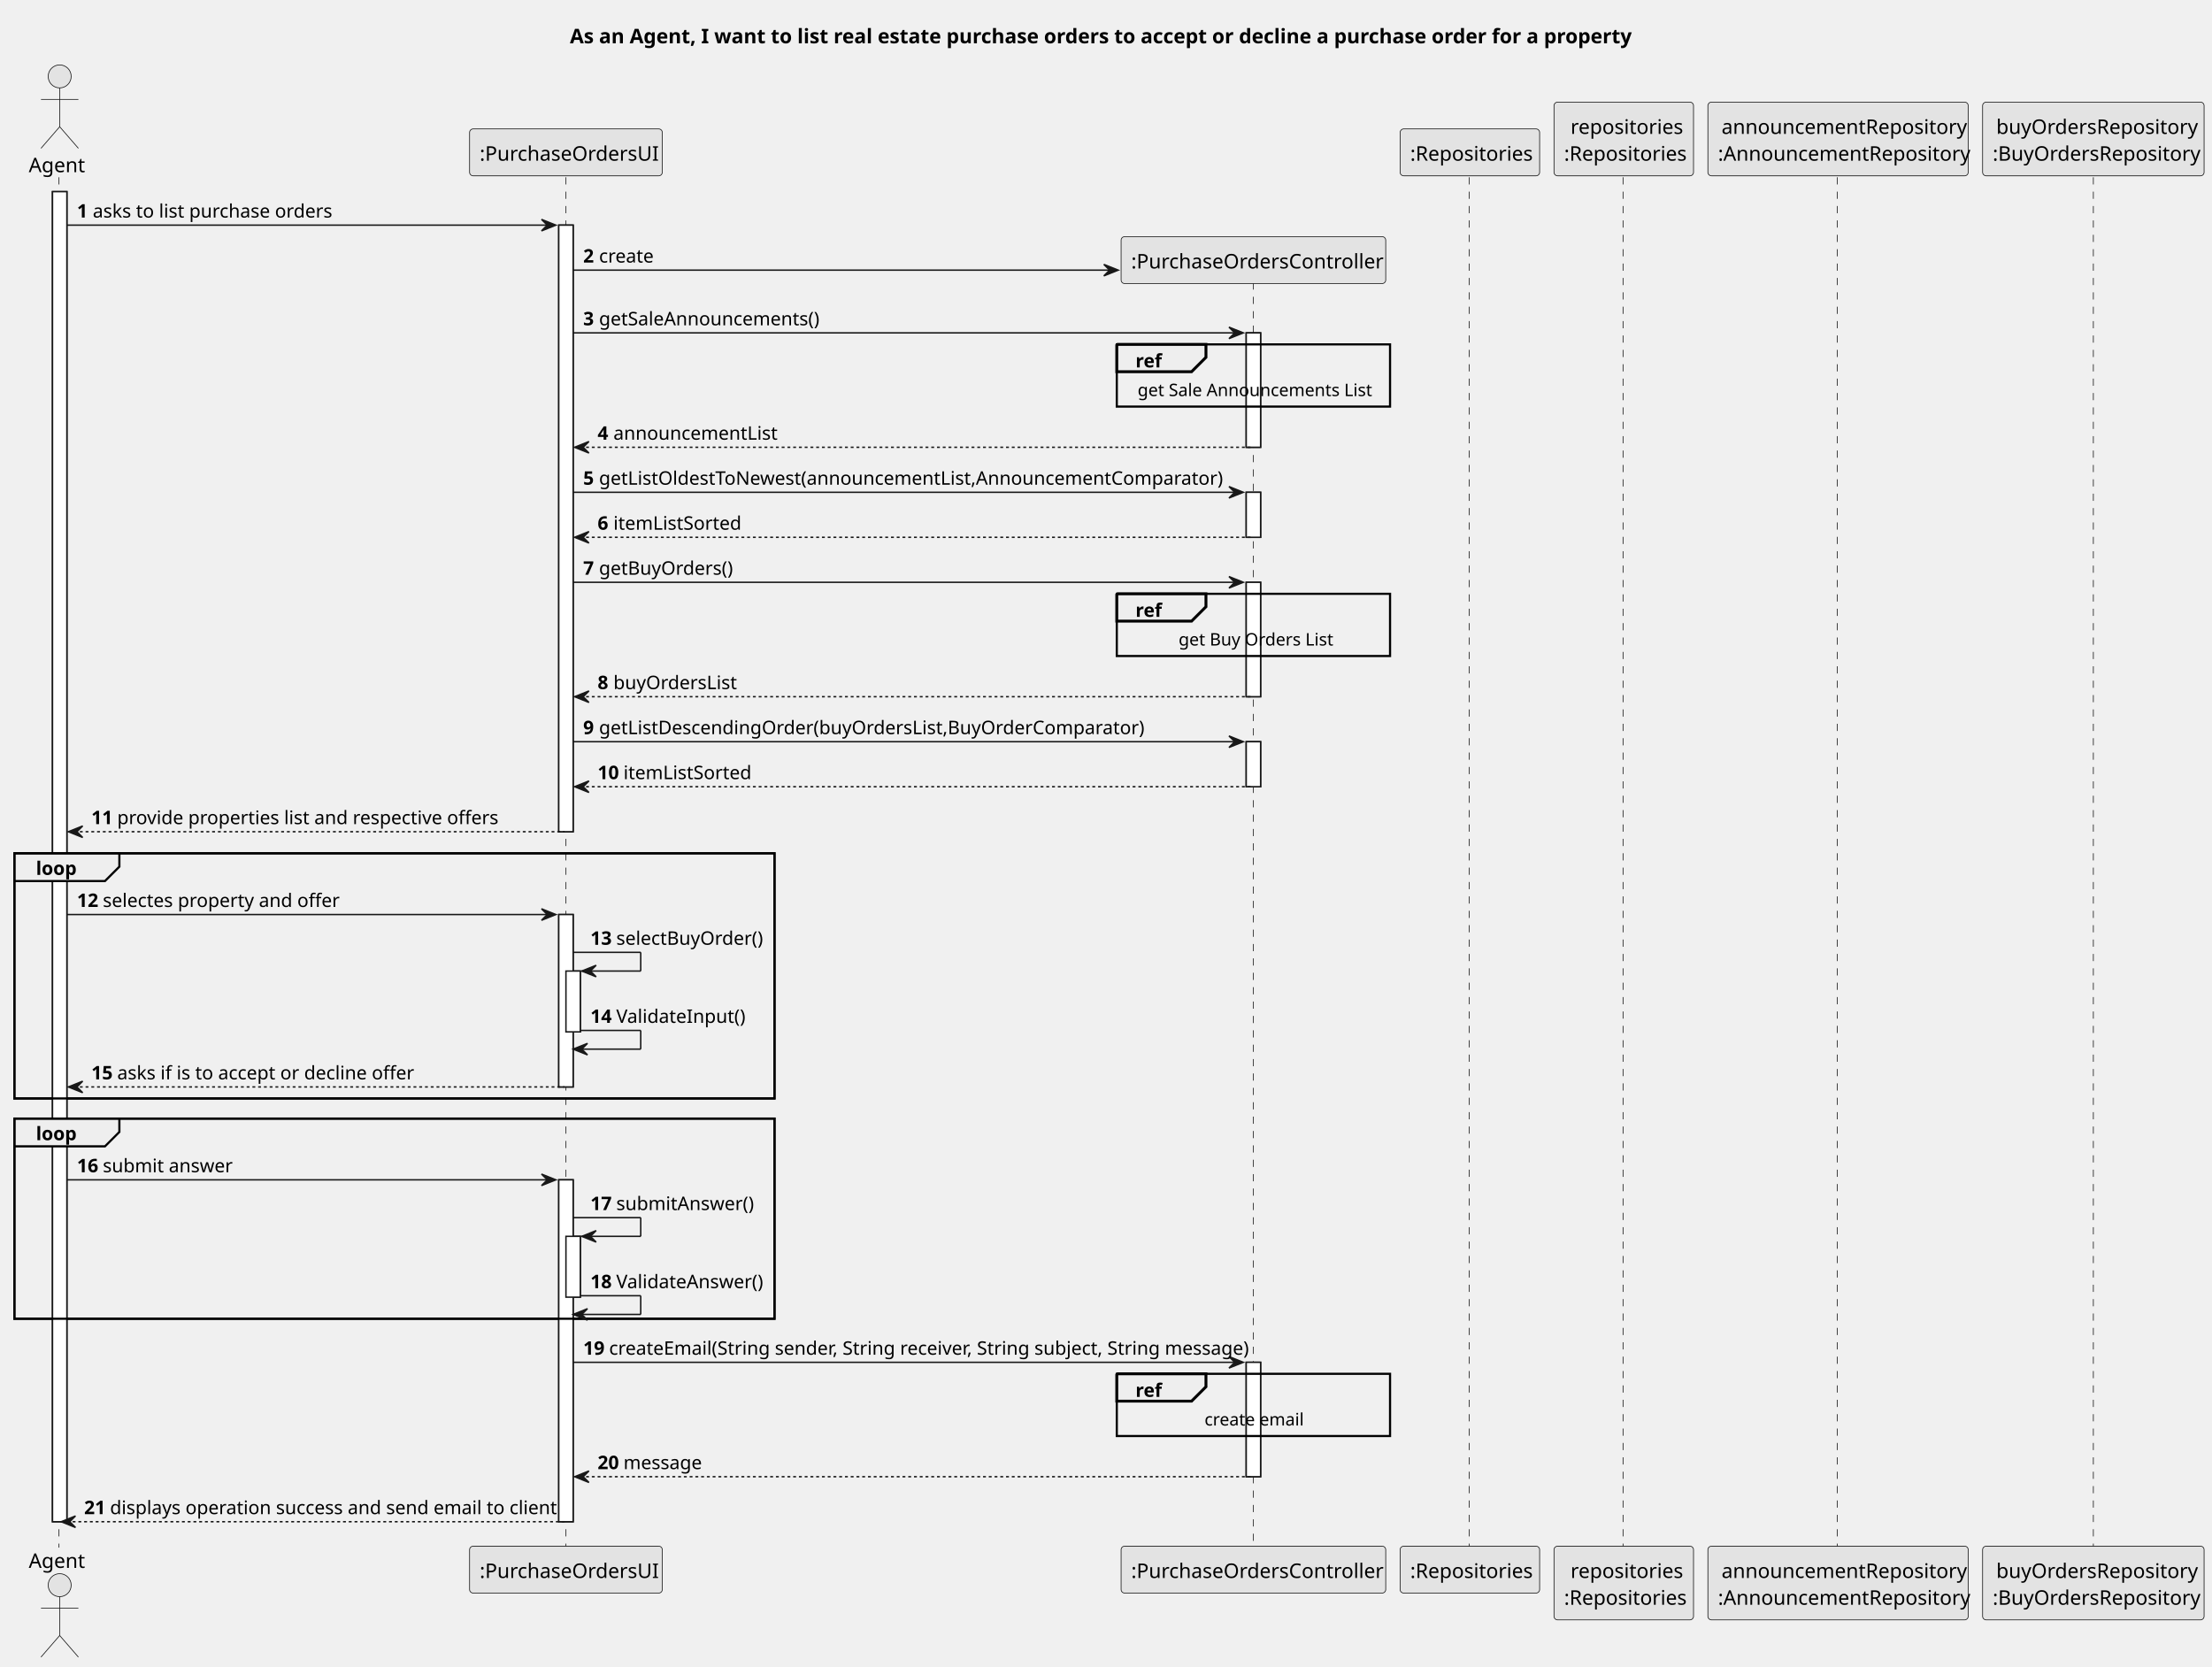
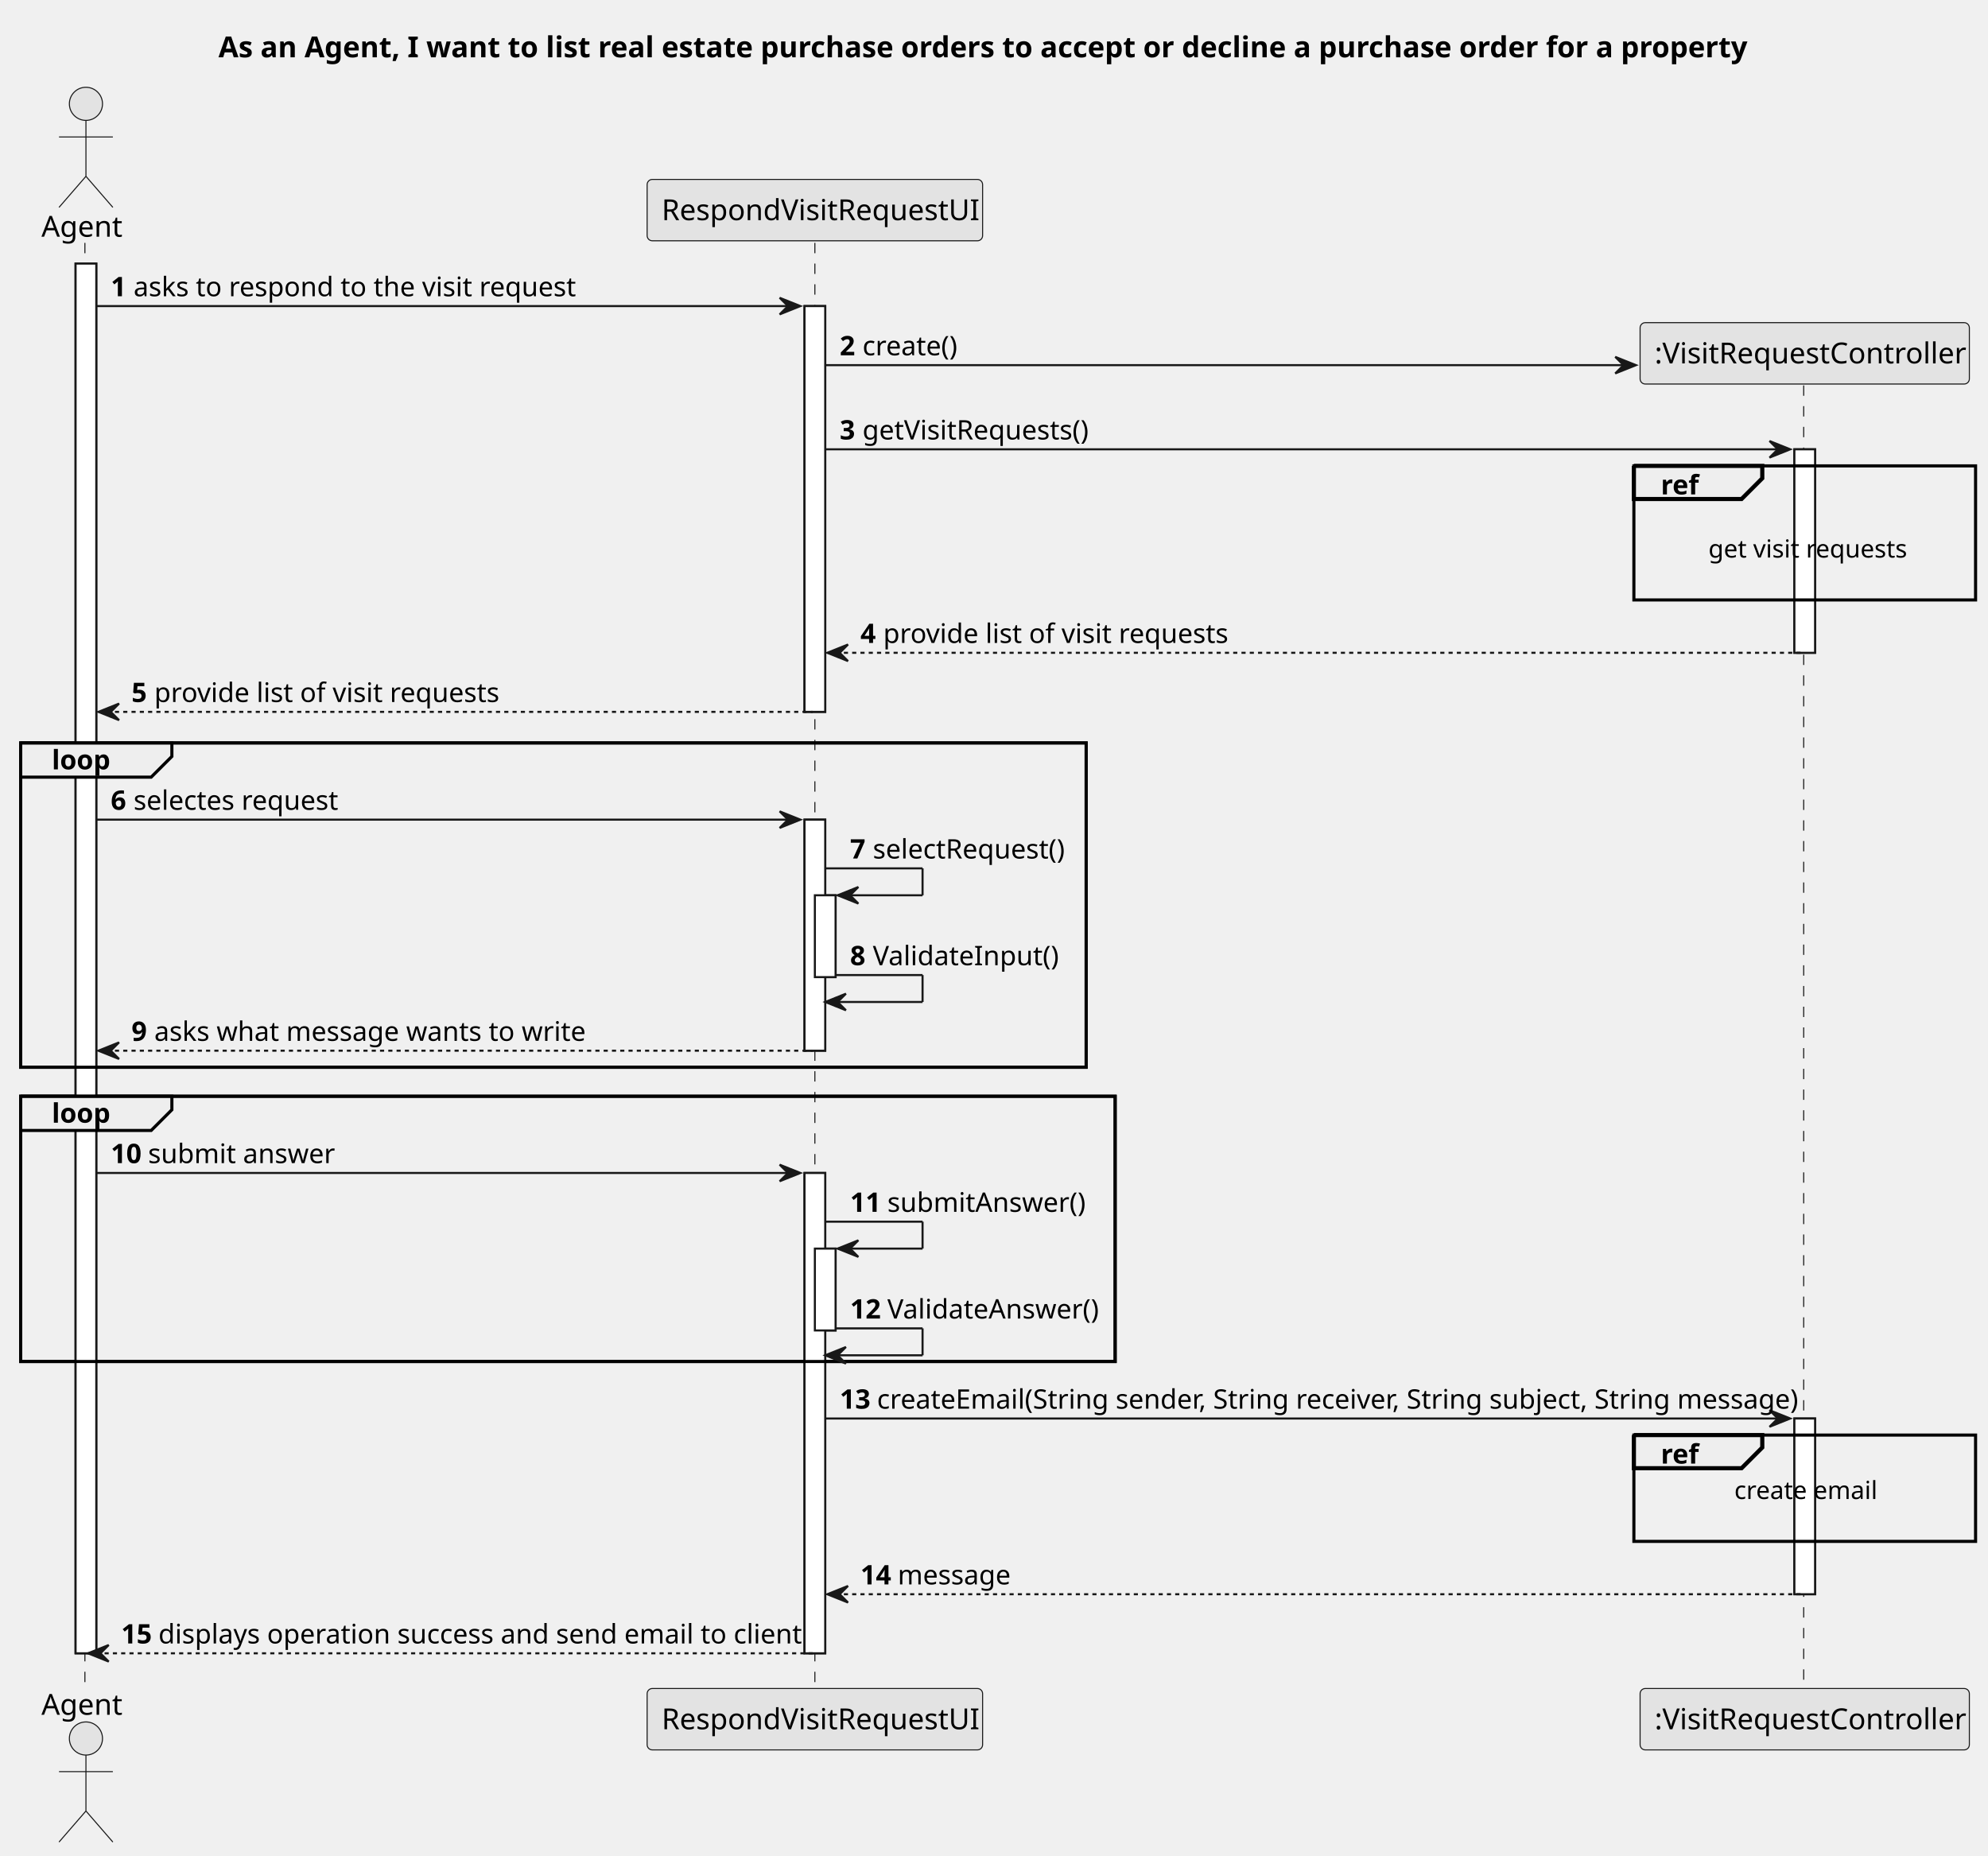
- <svg xmlns="http://www.w3.org/2000/svg" contentStyleType="text/css" height="1159px" preserveAspectRatio="none" style="width:1538px;height:1159px;background:#FFFFFF;" version="1.1" viewBox="0 0 1538 1159" width="1538px" zoomAndPan="magnify">
+ <svg xmlns="http://www.w3.org/2000/svg" contentStyleType="text/css" height="896px" preserveAspectRatio="none" style="width:960px;height:896px;background:#FFFFFF;" version="1.1" viewBox="0 0 960 896" width="960px" zoomAndPan="magnify">
  <defs />
  <g>
-     <text fill="#000000" font-family="sans-serif" font-size="14" font-weight="bold" lengthAdjust="spacing" textLength="744" x="396.25" y="30.107">As an Agent, I want to list real estate purchase orders to accept or decline a purchase order for a property</text>
-     <rect fill="#FFFFFF" height="924.779" style="stroke:#181818;stroke-width:1.0;" width="10" x="36.5" y="133.242" />
-     <rect fill="#FFFFFF" height="421.744" style="stroke:#181818;stroke-width:1.0;" width="10" x="388.5" y="156.533" />
-     <rect fill="#FFFFFF" height="119.873" style="stroke:#181818;stroke-width:1.0;" width="10" x="388.5" y="635.859" />
-     <rect fill="#FFFFFF" height="42.291" style="stroke:#181818;stroke-width:1.0;" width="10" x="393.5" y="675.15" />
-     <rect fill="#FFFFFF" height="237.707" style="stroke:#181818;stroke-width:1.0;" width="10" x="388.5" y="820.314" />
-     <rect fill="#FFFFFF" height="42.291" style="stroke:#181818;stroke-width:1.0;" width="10" x="393.5" y="859.606" />
-     <rect fill="#FFFFFF" height="79.543" style="stroke:#181818;stroke-width:1.0;" width="10" x="866.5" y="231.445" />
-     <rect fill="#FFFFFF" height="31.291" style="stroke:#181818;stroke-width:1.0;" width="10" x="866.5" y="342.279" />
-     <rect fill="#FFFFFF" height="79.543" style="stroke:#181818;stroke-width:1.0;" width="10" x="866.5" y="404.861" />
-     <rect fill="#FFFFFF" height="31.291" style="stroke:#181818;stroke-width:1.0;" width="10" x="866.5" y="515.695" />
-     <rect fill="#FFFFFF" height="79.543" style="stroke:#181818;stroke-width:1.0;" width="10" x="866.5" y="947.188" />
-     <rect fill="none" height="170.455" style="stroke:#000000;stroke-width:1.5;" width="528.5" x="10" y="593.277" />
-     <rect fill="none" height="139.164" style="stroke:#000000;stroke-width:1.5;" width="528.5" x="10" y="777.732" />
-     <line style="stroke:#181818;stroke-width:0.5;stroke-dasharray:5.0,5.0;" x1="41" x2="41" y1="123.242" y2="1076.022" />
-     <line style="stroke:#181818;stroke-width:0.5;stroke-dasharray:5.0,5.0;" x1="393.5" x2="393.5" y1="123.242" y2="1076.022" />
-     <line style="stroke:#181818;stroke-width:0.5;stroke-dasharray:5.0,5.0;" x1="871.5" x2="871.5" y1="196.344" y2="1076.022" />
-     <line style="stroke:#181818;stroke-width:0.5;stroke-dasharray:5.0,5.0;" x1="1021.5" x2="1021.5" y1="123.242" y2="1076.022" />
-     <line style="stroke:#181818;stroke-width:0.5;stroke-dasharray:5.0,5.0;" x1="1128.5" x2="1128.5" y1="123.242" y2="1076.022" />
-     <line style="stroke:#181818;stroke-width:0.5;stroke-dasharray:5.0,5.0;" x1="1277.5" x2="1277.5" y1="123.242" y2="1076.022" />
-     <line style="stroke:#181818;stroke-width:0.5;stroke-dasharray:5.0,5.0;" x1="1455.5" x2="1455.5" y1="123.242" y2="1076.022" />
-     <text fill="#000000" font-family="sans-serif" font-size="14" lengthAdjust="spacing" textLength="37" x="20" y="119.728">Agent</text>
-     <ellipse cx="41.5" cy="53.121" fill="#E3E3E3" rx="8" ry="8" style="stroke:#181818;stroke-width:0.5;" />
-     <path d="M41.5,61.121 L41.5,88.121 M28.5,69.121 L54.5,69.121 M41.5,88.121 L28.5,103.121 M41.5,88.121 L54.5,103.121 " fill="none" style="stroke:#181818;stroke-width:0.5;" />
-     <text fill="#000000" font-family="sans-serif" font-size="14" lengthAdjust="spacing" textLength="37" x="20" y="1090.129">Agent</text>
-     <ellipse cx="41.5" cy="1102.143" fill="#E3E3E3" rx="8" ry="8" style="stroke:#181818;stroke-width:0.5;" />
-     <path d="M41.5,1110.143 L41.5,1137.143 M28.5,1118.143 L54.5,1118.143 M41.5,1137.143 L28.5,1152.143 M41.5,1137.143 L54.5,1152.143 " fill="none" style="stroke:#181818;stroke-width:0.5;" />
-     <rect fill="#E3E3E3" height="32.621" rx="2.5" ry="2.5" style="stroke:#181818;stroke-width:0.5;" width="134" x="326.5" y="89.621" />
-     <text fill="#000000" font-family="sans-serif" font-size="14" lengthAdjust="spacing" textLength="120" x="333.5" y="111.728">:PurchaseOrdersUI</text>
-     <rect fill="#E3E3E3" height="32.621" rx="2.5" ry="2.5" style="stroke:#181818;stroke-width:0.5;" width="134" x="326.5" y="1075.022" />
-     <text fill="#000000" font-family="sans-serif" font-size="14" lengthAdjust="spacing" textLength="120" x="333.5" y="1097.129">:PurchaseOrdersUI</text>
-     <rect fill="#E3E3E3" height="32.621" rx="2.5" ry="2.5" style="stroke:#181818;stroke-width:0.5;" width="184" x="779.5" y="1075.022" />
-     <text fill="#000000" font-family="sans-serif" font-size="14" lengthAdjust="spacing" textLength="170" x="786.5" y="1097.129">:PurchaseOrdersController</text>
-     <rect fill="#E3E3E3" height="32.621" rx="2.5" ry="2.5" style="stroke:#181818;stroke-width:0.5;" width="97" x="973.5" y="89.621" />
-     <text fill="#000000" font-family="sans-serif" font-size="14" lengthAdjust="spacing" textLength="83" x="980.5" y="111.728">:Repositories</text>
-     <rect fill="#E3E3E3" height="32.621" rx="2.5" ry="2.5" style="stroke:#181818;stroke-width:0.5;" width="97" x="973.5" y="1075.022" />
-     <text fill="#000000" font-family="sans-serif" font-size="14" lengthAdjust="spacing" textLength="83" x="980.5" y="1097.129">:Repositories</text>
-     <rect fill="#E3E3E3" height="51.242" rx="2.5" ry="2.5" style="stroke:#181818;stroke-width:0.5;" width="97" x="1080.5" y="71" />
-     <text fill="#000000" font-family="sans-serif" font-size="14" lengthAdjust="spacing" textLength="74" x="1092" y="93.107">repositories</text>
-     <text fill="#000000" font-family="sans-serif" font-size="14" lengthAdjust="spacing" textLength="83" x="1087.5" y="111.728">:Repositories</text>
-     <rect fill="#E3E3E3" height="51.242" rx="2.5" ry="2.5" style="stroke:#181818;stroke-width:0.5;" width="97" x="1080.5" y="1075.022" />
-     <text fill="#000000" font-family="sans-serif" font-size="14" lengthAdjust="spacing" textLength="74" x="1092" y="1097.129">repositories</text>
-     <text fill="#000000" font-family="sans-serif" font-size="14" lengthAdjust="spacing" textLength="83" x="1087.5" y="1115.75">:Repositories</text>
-     <rect fill="#E3E3E3" height="51.242" rx="2.5" ry="2.5" style="stroke:#181818;stroke-width:0.5;" width="181" x="1187.5" y="71" />
-     <text fill="#000000" font-family="sans-serif" font-size="14" lengthAdjust="spacing" textLength="162" x="1197" y="93.107">announcementRepository</text>
-     <text fill="#000000" font-family="sans-serif" font-size="14" lengthAdjust="spacing" textLength="167" x="1194.5" y="111.728">:AnnouncementRepository</text>
-     <rect fill="#E3E3E3" height="51.242" rx="2.5" ry="2.5" style="stroke:#181818;stroke-width:0.5;" width="181" x="1187.5" y="1075.022" />
-     <text fill="#000000" font-family="sans-serif" font-size="14" lengthAdjust="spacing" textLength="162" x="1197" y="1097.129">announcementRepository</text>
-     <text fill="#000000" font-family="sans-serif" font-size="14" lengthAdjust="spacing" textLength="167" x="1194.5" y="1115.75">:AnnouncementRepository</text>
-     <rect fill="#E3E3E3" height="51.242" rx="2.5" ry="2.5" style="stroke:#181818;stroke-width:0.5;" width="154" x="1378.5" y="71" />
-     <text fill="#000000" font-family="sans-serif" font-size="14" lengthAdjust="spacing" textLength="135" x="1388" y="93.107">buyOrdersRepository</text>
-     <text fill="#000000" font-family="sans-serif" font-size="14" lengthAdjust="spacing" textLength="140" x="1385.5" y="111.728">:BuyOrdersRepository</text>
-     <rect fill="#E3E3E3" height="51.242" rx="2.5" ry="2.5" style="stroke:#181818;stroke-width:0.5;" width="154" x="1378.5" y="1075.022" />
-     <text fill="#000000" font-family="sans-serif" font-size="14" lengthAdjust="spacing" textLength="135" x="1388" y="1097.129">buyOrdersRepository</text>
-     <text fill="#000000" font-family="sans-serif" font-size="14" lengthAdjust="spacing" textLength="140" x="1385.5" y="1115.75">:BuyOrdersRepository</text>
-     <rect fill="#FFFFFF" height="924.779" style="stroke:#181818;stroke-width:1.0;" width="10" x="36.5" y="133.242" />
-     <rect fill="#FFFFFF" height="421.744" style="stroke:#181818;stroke-width:1.0;" width="10" x="388.5" y="156.533" />
-     <rect fill="#FFFFFF" height="119.873" style="stroke:#181818;stroke-width:1.0;" width="10" x="388.5" y="635.859" />
-     <rect fill="#FFFFFF" height="42.291" style="stroke:#181818;stroke-width:1.0;" width="10" x="393.5" y="675.15" />
-     <rect fill="#FFFFFF" height="237.707" style="stroke:#181818;stroke-width:1.0;" width="10" x="388.5" y="820.314" />
-     <rect fill="#FFFFFF" height="42.291" style="stroke:#181818;stroke-width:1.0;" width="10" x="393.5" y="859.606" />
-     <rect fill="#FFFFFF" height="79.543" style="stroke:#181818;stroke-width:1.0;" width="10" x="866.5" y="231.445" />
-     <rect fill="#FFFFFF" height="31.291" style="stroke:#181818;stroke-width:1.0;" width="10" x="866.5" y="342.279" />
-     <rect fill="#FFFFFF" height="79.543" style="stroke:#181818;stroke-width:1.0;" width="10" x="866.5" y="404.861" />
-     <rect fill="#FFFFFF" height="31.291" style="stroke:#181818;stroke-width:1.0;" width="10" x="866.5" y="515.695" />
-     <rect fill="#FFFFFF" height="79.543" style="stroke:#181818;stroke-width:1.0;" width="10" x="866.5" y="947.188" />
-     <polygon fill="#181818" points="376.5,152.533,386.5,156.533,376.5,160.533,380.5,156.533" style="stroke:#181818;stroke-width:1.0;" />
-     <line style="stroke:#181818;stroke-width:1.0;" x1="46.5" x2="382.5" y1="156.533" y2="156.533" />
-     <text fill="#000000" font-family="sans-serif" font-size="13" font-weight="bold" lengthAdjust="spacing" textLength="7" x="53.5" y="151.27">1</text>
-     <text fill="#000000" font-family="sans-serif" font-size="13" lengthAdjust="spacing" textLength="161" x="64.5" y="151.27">asks to list purchase orders</text>
-     <polygon fill="#181818" points="767.5,183.824,777.5,187.824,767.5,191.824,771.5,187.824" style="stroke:#181818;stroke-width:1.0;" />
-     <line style="stroke:#181818;stroke-width:1.0;" x1="398.5" x2="773.5" y1="187.824" y2="187.824" />
-     <text fill="#000000" font-family="sans-serif" font-size="13" font-weight="bold" lengthAdjust="spacing" textLength="7" x="405.5" y="182.561">2</text>
-     <text fill="#000000" font-family="sans-serif" font-size="13" lengthAdjust="spacing" textLength="36" x="416.5" y="182.561">create</text>
-     <rect fill="#E3E3E3" height="32.621" rx="2.5" ry="2.5" style="stroke:#181818;stroke-width:0.5;" width="184" x="779.5" y="164.533" />
-     <text fill="#000000" font-family="sans-serif" font-size="14" lengthAdjust="spacing" textLength="170" x="786.5" y="186.641">:PurchaseOrdersController</text>
-     <polygon fill="#181818" points="854.5,227.445,864.5,231.445,854.5,235.445,858.5,231.445" style="stroke:#181818;stroke-width:1.0;" />
-     <line style="stroke:#181818;stroke-width:1.0;" x1="398.5" x2="860.5" y1="231.445" y2="231.445" />
-     <text fill="#000000" font-family="sans-serif" font-size="13" font-weight="bold" lengthAdjust="spacing" textLength="7" x="405.5" y="226.183">3</text>
-     <text fill="#000000" font-family="sans-serif" font-size="13" lengthAdjust="spacing" textLength="146" x="416.5" y="226.183">getSaleAnnouncements()</text>
-     <rect fill="none" height="43.252" style="stroke:#000000;stroke-width:1.5;" width="190" x="776.5" y="239.445" />
-     <path d="M776.5,239.445 L838.5,239.445 L838.5,248.445 L828.5,258.445 L776.5,258.445 L776.5,239.445 " fill="#EEEEEE" style="stroke:#000000;stroke-width:2.0;" />
-     <text fill="#000000" font-family="sans-serif" font-size="13" font-weight="bold" lengthAdjust="spacing" textLength="17" x="789.5" y="255.474">ref</text>
-     <text fill="#000000" font-family="sans-serif" font-size="12" lengthAdjust="spacing" textLength="161" x="791" y="275.394">get Sale Announcements List</text>
-     <polygon fill="#181818" points="409.5,306.988,399.5,310.988,409.5,314.988,405.5,310.988" style="stroke:#181818;stroke-width:1.0;" />
-     <line style="stroke:#181818;stroke-width:1.0;stroke-dasharray:2.0,2.0;" x1="403.5" x2="870.5" y1="310.988" y2="310.988" />
-     <text fill="#000000" font-family="sans-serif" font-size="13" font-weight="bold" lengthAdjust="spacing" textLength="7" x="415.5" y="305.726">4</text>
-     <text fill="#000000" font-family="sans-serif" font-size="13" lengthAdjust="spacing" textLength="106" x="426.5" y="305.726">announcementList</text>
-     <polygon fill="#181818" points="854.5,338.279,864.5,342.279,854.5,346.279,858.5,342.279" style="stroke:#181818;stroke-width:1.0;" />
-     <line style="stroke:#181818;stroke-width:1.0;" x1="398.5" x2="860.5" y1="342.279" y2="342.279" />
-     <text fill="#000000" font-family="sans-serif" font-size="13" font-weight="bold" lengthAdjust="spacing" textLength="7" x="405.5" y="337.017">5</text>
-     <text fill="#000000" font-family="sans-serif" font-size="13" lengthAdjust="spacing" textLength="406" x="416.5" y="337.017">getListOldestToNewest(announcementList,AnnouncementComparator)</text>
-     <polygon fill="#181818" points="409.5,369.57,399.5,373.57,409.5,377.57,405.5,373.57" style="stroke:#181818;stroke-width:1.0;" />
-     <line style="stroke:#181818;stroke-width:1.0;stroke-dasharray:2.0,2.0;" x1="403.5" x2="870.5" y1="373.57" y2="373.57" />
-     <text fill="#000000" font-family="sans-serif" font-size="13" font-weight="bold" lengthAdjust="spacing" textLength="7" x="415.5" y="368.308">6</text>
-     <text fill="#000000" font-family="sans-serif" font-size="13" lengthAdjust="spacing" textLength="84" x="426.5" y="368.308">itemListSorted</text>
-     <polygon fill="#181818" points="854.5,400.861,864.5,404.861,854.5,408.861,858.5,404.861" style="stroke:#181818;stroke-width:1.0;" />
-     <line style="stroke:#181818;stroke-width:1.0;" x1="398.5" x2="860.5" y1="404.861" y2="404.861" />
-     <text fill="#000000" font-family="sans-serif" font-size="13" font-weight="bold" lengthAdjust="spacing" textLength="7" x="405.5" y="399.599">7</text>
-     <text fill="#000000" font-family="sans-serif" font-size="13" lengthAdjust="spacing" textLength="88" x="416.5" y="399.599">getBuyOrders()</text>
-     <rect fill="none" height="43.252" style="stroke:#000000;stroke-width:1.5;" width="190" x="776.5" y="412.861" />
-     <path d="M776.5,412.861 L838.5,412.861 L838.5,421.861 L828.5,431.861 L776.5,431.861 L776.5,412.861 " fill="#EEEEEE" style="stroke:#000000;stroke-width:2.0;" />
-     <text fill="#000000" font-family="sans-serif" font-size="13" font-weight="bold" lengthAdjust="spacing" textLength="17" x="789.5" y="428.89">ref</text>
-     <text fill="#000000" font-family="sans-serif" font-size="12" lengthAdjust="spacing" textLength="104" x="819.5" y="448.81">get Buy Orders List</text>
-     <polygon fill="#181818" points="409.5,480.404,399.5,484.404,409.5,488.404,405.5,484.404" style="stroke:#181818;stroke-width:1.0;" />
-     <line style="stroke:#181818;stroke-width:1.0;stroke-dasharray:2.0,2.0;" x1="403.5" x2="870.5" y1="484.404" y2="484.404" />
-     <text fill="#000000" font-family="sans-serif" font-size="13" font-weight="bold" lengthAdjust="spacing" textLength="7" x="415.5" y="479.142">8</text>
-     <text fill="#000000" font-family="sans-serif" font-size="13" lengthAdjust="spacing" textLength="81" x="426.5" y="479.142">buyOrdersList</text>
-     <polygon fill="#181818" points="854.5,511.695,864.5,515.695,854.5,519.695,858.5,515.695" style="stroke:#181818;stroke-width:1.0;" />
-     <line style="stroke:#181818;stroke-width:1.0;" x1="398.5" x2="860.5" y1="515.695" y2="515.695" />
-     <text fill="#000000" font-family="sans-serif" font-size="13" font-weight="bold" lengthAdjust="spacing" textLength="7" x="405.5" y="510.433">9</text>
-     <text fill="#000000" font-family="sans-serif" font-size="13" lengthAdjust="spacing" textLength="354" x="416.5" y="510.433">getListDescendingOrder(buyOrdersList,BuyOrderComparator)</text>
-     <polygon fill="#181818" points="409.5,542.986,399.5,546.986,409.5,550.986,405.5,546.986" style="stroke:#181818;stroke-width:1.0;" />
-     <line style="stroke:#181818;stroke-width:1.0;stroke-dasharray:2.0,2.0;" x1="403.5" x2="870.5" y1="546.986" y2="546.986" />
-     <text fill="#000000" font-family="sans-serif" font-size="13" font-weight="bold" lengthAdjust="spacing" textLength="14" x="415.5" y="541.724">10</text>
-     <text fill="#000000" font-family="sans-serif" font-size="13" lengthAdjust="spacing" textLength="84" x="433.5" y="541.724">itemListSorted</text>
-     <polygon fill="#181818" points="57.5,574.277,47.5,578.277,57.5,582.277,53.5,578.277" style="stroke:#181818;stroke-width:1.0;" />
-     <line style="stroke:#181818;stroke-width:1.0;stroke-dasharray:2.0,2.0;" x1="51.5" x2="392.5" y1="578.277" y2="578.277" />
-     <text fill="#000000" font-family="sans-serif" font-size="13" font-weight="bold" lengthAdjust="spacing" textLength="14" x="63.5" y="573.015">11</text>
-     <text fill="#000000" font-family="sans-serif" font-size="13" lengthAdjust="spacing" textLength="244" x="81.5" y="573.015">provide properties list and respective offers</text>
-     <path d="M10,593.277 L83,593.277 L83,602.568 L73,612.568 L10,612.568 L10,593.277 " fill="#EEEEEE" style="stroke:#000000;stroke-width:1.5;" />
-     <rect fill="none" height="170.455" style="stroke:#000000;stroke-width:1.5;" width="528.5" x="10" y="593.277" />
-     <text fill="#000000" font-family="sans-serif" font-size="13" font-weight="bold" lengthAdjust="spacing" textLength="28" x="25" y="608.306">loop</text>
-     <polygon fill="#181818" points="376.5,631.859,386.5,635.859,376.5,639.859,380.5,635.859" style="stroke:#181818;stroke-width:1.0;" />
-     <line style="stroke:#181818;stroke-width:1.0;" x1="46.5" x2="382.5" y1="635.859" y2="635.859" />
-     <text fill="#000000" font-family="sans-serif" font-size="13" font-weight="bold" lengthAdjust="spacing" textLength="14" x="53.5" y="630.597">12</text>
-     <text fill="#000000" font-family="sans-serif" font-size="13" lengthAdjust="spacing" textLength="153" x="71.5" y="630.597">selectes property and offer</text>
-     <line style="stroke:#181818;stroke-width:1.0;" x1="398.5" x2="445.5" y1="662.15" y2="662.15" />
-     <line style="stroke:#181818;stroke-width:1.0;" x1="445.5" x2="445.5" y1="662.15" y2="675.15" />
-     <line style="stroke:#181818;stroke-width:1.0;" x1="404.5" x2="445.5" y1="675.15" y2="675.15" />
-     <polygon fill="#181818" points="414.5,671.15,404.5,675.15,414.5,679.15,410.5,675.15" style="stroke:#181818;stroke-width:1.0;" />
-     <text fill="#000000" font-family="sans-serif" font-size="13" font-weight="bold" lengthAdjust="spacing" textLength="14" x="410.5" y="656.888">13</text>
-     <text fill="#000000" font-family="sans-serif" font-size="13" lengthAdjust="spacing" textLength="98" x="428.5" y="656.888">selectBuyOrder()</text>
-     <line style="stroke:#181818;stroke-width:1.0;" x1="403.5" x2="445.5" y1="716.441" y2="716.441" />
-     <line style="stroke:#181818;stroke-width:1.0;" x1="445.5" x2="445.5" y1="716.441" y2="729.441" />
-     <line style="stroke:#181818;stroke-width:1.0;" x1="398.5" x2="445.5" y1="729.441" y2="729.441" />
-     <polygon fill="#181818" points="408.5,725.441,398.5,729.441,408.5,733.441,404.5,729.441" style="stroke:#181818;stroke-width:1.0;" />
-     <text fill="#000000" font-family="sans-serif" font-size="13" font-weight="bold" lengthAdjust="spacing" textLength="14" x="410.5" y="711.179">14</text>
-     <text fill="#000000" font-family="sans-serif" font-size="13" lengthAdjust="spacing" textLength="83" x="428.5" y="711.179">ValidateInput()</text>
-     <polygon fill="#181818" points="57.5,751.732,47.5,755.732,57.5,759.732,53.5,755.732" style="stroke:#181818;stroke-width:1.0;" />
-     <line style="stroke:#181818;stroke-width:1.0;stroke-dasharray:2.0,2.0;" x1="51.5" x2="392.5" y1="755.732" y2="755.732" />
-     <text fill="#000000" font-family="sans-serif" font-size="13" font-weight="bold" lengthAdjust="spacing" textLength="14" x="63.5" y="750.47">15</text>
-     <text fill="#000000" font-family="sans-serif" font-size="13" lengthAdjust="spacing" textLength="198" x="81.5" y="750.47">asks if is to accept or decline offer</text>
-     <path d="M10,777.732 L83,777.732 L83,787.023 L73,797.023 L10,797.023 L10,777.732 " fill="#EEEEEE" style="stroke:#000000;stroke-width:1.5;" />
-     <rect fill="none" height="139.164" style="stroke:#000000;stroke-width:1.5;" width="528.5" x="10" y="777.732" />
-     <text fill="#000000" font-family="sans-serif" font-size="13" font-weight="bold" lengthAdjust="spacing" textLength="28" x="25" y="792.761">loop</text>
-     <polygon fill="#181818" points="376.5,816.314,386.5,820.314,376.5,824.314,380.5,820.314" style="stroke:#181818;stroke-width:1.0;" />
-     <line style="stroke:#181818;stroke-width:1.0;" x1="46.5" x2="382.5" y1="820.314" y2="820.314" />
-     <text fill="#000000" font-family="sans-serif" font-size="13" font-weight="bold" lengthAdjust="spacing" textLength="14" x="53.5" y="815.052">16</text>
-     <text fill="#000000" font-family="sans-serif" font-size="13" lengthAdjust="spacing" textLength="84" x="71.5" y="815.052">submit answer</text>
-     <line style="stroke:#181818;stroke-width:1.0;" x1="398.5" x2="445.5" y1="846.606" y2="846.606" />
-     <line style="stroke:#181818;stroke-width:1.0;" x1="445.5" x2="445.5" y1="846.606" y2="859.606" />
-     <line style="stroke:#181818;stroke-width:1.0;" x1="404.5" x2="445.5" y1="859.606" y2="859.606" />
-     <polygon fill="#181818" points="414.5,855.606,404.5,859.606,414.5,863.606,410.5,859.606" style="stroke:#181818;stroke-width:1.0;" />
-     <text fill="#000000" font-family="sans-serif" font-size="13" font-weight="bold" lengthAdjust="spacing" textLength="14" x="410.5" y="841.343">17</text>
-     <text fill="#000000" font-family="sans-serif" font-size="13" lengthAdjust="spacing" textLength="90" x="428.5" y="841.343">submitAnswer()</text>
-     <line style="stroke:#181818;stroke-width:1.0;" x1="403.5" x2="445.5" y1="900.896" y2="900.896" />
-     <line style="stroke:#181818;stroke-width:1.0;" x1="445.5" x2="445.5" y1="900.896" y2="913.896" />
-     <line style="stroke:#181818;stroke-width:1.0;" x1="398.5" x2="445.5" y1="913.896" y2="913.896" />
-     <polygon fill="#181818" points="408.5,909.896,398.5,913.896,408.5,917.896,404.5,913.896" style="stroke:#181818;stroke-width:1.0;" />
-     <text fill="#000000" font-family="sans-serif" font-size="13" font-weight="bold" lengthAdjust="spacing" textLength="14" x="410.5" y="895.634">18</text>
-     <text fill="#000000" font-family="sans-serif" font-size="13" lengthAdjust="spacing" textLength="98" x="428.5" y="895.634">ValidateAnswer()</text>
-     <polygon fill="#181818" points="854.5,943.188,864.5,947.188,854.5,951.188,858.5,947.188" style="stroke:#181818;stroke-width:1.0;" />
-     <line style="stroke:#181818;stroke-width:1.0;" x1="398.5" x2="860.5" y1="947.188" y2="947.188" />
-     <text fill="#000000" font-family="sans-serif" font-size="13" font-weight="bold" lengthAdjust="spacing" textLength="14" x="405.5" y="941.925">19</text>
-     <text fill="#000000" font-family="sans-serif" font-size="13" lengthAdjust="spacing" textLength="431" x="423.5" y="941.925">createEmail(String sender, String receiver, String subject, String message)</text>
-     <rect fill="none" height="43.252" style="stroke:#000000;stroke-width:1.5;" width="190" x="776.5" y="955.188" />
-     <path d="M776.5,955.188 L838.5,955.188 L838.5,964.188 L828.5,974.188 L776.5,974.188 L776.5,955.188 " fill="#EEEEEE" style="stroke:#000000;stroke-width:2.0;" />
-     <text fill="#000000" font-family="sans-serif" font-size="13" font-weight="bold" lengthAdjust="spacing" textLength="17" x="789.5" y="971.216">ref</text>
-     <text fill="#000000" font-family="sans-serif" font-size="12" lengthAdjust="spacing" textLength="68" x="837.5" y="991.137">create email</text>
-     <polygon fill="#181818" points="409.5,1022.731,399.5,1026.73,409.5,1030.73,405.5,1026.73" style="stroke:#181818;stroke-width:1.0;" />
-     <line style="stroke:#181818;stroke-width:1.0;stroke-dasharray:2.0,2.0;" x1="403.5" x2="870.5" y1="1026.73" y2="1026.73" />
-     <text fill="#000000" font-family="sans-serif" font-size="13" font-weight="bold" lengthAdjust="spacing" textLength="14" x="415.5" y="1021.468">20</text>
-     <text fill="#000000" font-family="sans-serif" font-size="13" lengthAdjust="spacing" textLength="53" x="433.5" y="1021.468">message</text>
-     <polygon fill="#181818" points="52.5,1054.022,42.5,1058.022,52.5,1062.022,48.5,1058.022" style="stroke:#181818;stroke-width:1.0;" />
-     <line style="stroke:#181818;stroke-width:1.0;stroke-dasharray:2.0,2.0;" x1="46.5" x2="392.5" y1="1058.022" y2="1058.022" />
-     <text fill="#000000" font-family="sans-serif" font-size="13" font-weight="bold" lengthAdjust="spacing" textLength="14" x="58.5" y="1052.759">21</text>
-     <text fill="#000000" font-family="sans-serif" font-size="13" lengthAdjust="spacing" textLength="300" x="76.5" y="1052.759">displays operation success and send email to client</text>
+     <text fill="#000000" font-family="sans-serif" font-size="14" font-weight="bold" lengthAdjust="spacing" textLength="744" x="105.5" y="27.674">As an Agent, I want to list real estate purchase orders to accept or decline a purchase order for a property</text>
+     <rect fill="#FFFFFF" height="671.094" style="stroke:#181818;stroke-width:1.0;" width="10" x="36.5" y="127.281" />
+     <rect fill="#FFFFFF" height="195.953" style="stroke:#181818;stroke-width:1.0;" width="10" x="388.5" y="147.805" />
+     <rect fill="#FFFFFF" height="111.57" style="stroke:#181818;stroke-width:1.0;" width="10" x="388.5" y="395.805" />
+     <rect fill="#FFFFFF" height="39.523" style="stroke:#181818;stroke-width:1.0;" width="10" x="393.5" y="432.328" />
+     <rect fill="#FFFFFF" height="231.953" style="stroke:#181818;stroke-width:1.0;" width="10" x="388.5" y="566.422" />
+     <rect fill="#FFFFFF" height="39.523" style="stroke:#181818;stroke-width:1.0;" width="10" x="393.5" y="602.945" />
+     <rect fill="#FFFFFF" height="98.266" style="stroke:#181818;stroke-width:1.0;" width="10" x="866.5" y="216.969" />
+     <rect fill="#FFFFFF" height="84.859" style="stroke:#181818;stroke-width:1.0;" width="10" x="866.5" y="684.992" />
+     <rect fill="none" height="156.617" style="stroke:#000000;stroke-width:1.5;" width="514.5" x="10" y="358.758" />
+     <rect fill="none" height="128.094" style="stroke:#000000;stroke-width:1.5;" width="528.5" x="10" y="529.375" />
+     <line style="stroke:#181818;stroke-width:0.5;stroke-dasharray:5.0,5.0;" x1="41" x2="41" y1="117.281" y2="816.375" />
+     <line style="stroke:#181818;stroke-width:0.5;stroke-dasharray:5.0,5.0;" x1="393.5" x2="393.5" y1="117.281" y2="816.375" />
+     <line style="stroke:#181818;stroke-width:0.5;stroke-dasharray:5.0,5.0;" x1="871" x2="871" y1="186.125" y2="816.375" />
+     <text fill="#000000" font-family="sans-serif" font-size="14" lengthAdjust="spacing" textLength="37" x="20" y="114.314">Agent</text>
+     <ellipse cx="41.5" cy="50.141" fill="#E3E3E3" rx="8" ry="8" style="stroke:#181818;stroke-width:0.5;" />
+     <path d="M41.5,58.141 L41.5,85.141 M28.5,66.141 L54.5,66.141 M41.5,85.141 L28.5,100.141 M41.5,85.141 L54.5,100.141 " fill="none" style="stroke:#181818;stroke-width:0.5;" />
+     <text fill="#000000" font-family="sans-serif" font-size="14" lengthAdjust="spacing" textLength="37" x="20" y="828.049">Agent</text>
+     <ellipse cx="41.5" cy="839.516" fill="#E3E3E3" rx="8" ry="8" style="stroke:#181818;stroke-width:0.5;" />
+     <path d="M41.5,847.516 L41.5,874.516 M28.5,855.516 L54.5,855.516 M41.5,874.516 L28.5,889.516 M41.5,874.516 L54.5,889.516 " fill="none" style="stroke:#181818;stroke-width:0.5;" />
+     <rect fill="#E3E3E3" height="29.641" rx="2.5" ry="2.5" style="stroke:#181818;stroke-width:0.5;" width="162" x="312.5" y="86.641" />
+     <text fill="#000000" font-family="sans-serif" font-size="14" lengthAdjust="spacing" textLength="148" x="319.5" y="106.314">RespondVisitRequestUI</text>
+     <rect fill="#E3E3E3" height="29.641" rx="2.5" ry="2.5" style="stroke:#181818;stroke-width:0.5;" width="162" x="312.5" y="815.375" />
+     <text fill="#000000" font-family="sans-serif" font-size="14" lengthAdjust="spacing" textLength="148" x="319.5" y="835.049">RespondVisitRequestUI</text>
+     <rect fill="#E3E3E3" height="29.641" rx="2.5" ry="2.5" style="stroke:#181818;stroke-width:0.5;" width="159" x="792" y="815.375" />
+     <text fill="#000000" font-family="sans-serif" font-size="14" lengthAdjust="spacing" textLength="145" x="799" y="835.049">:VisitRequestController</text>
+     <rect fill="#FFFFFF" height="671.094" style="stroke:#181818;stroke-width:1.0;" width="10" x="36.5" y="127.281" />
+     <rect fill="#FFFFFF" height="195.953" style="stroke:#181818;stroke-width:1.0;" width="10" x="388.5" y="147.805" />
+     <rect fill="#FFFFFF" height="111.57" style="stroke:#181818;stroke-width:1.0;" width="10" x="388.5" y="395.805" />
+     <rect fill="#FFFFFF" height="39.523" style="stroke:#181818;stroke-width:1.0;" width="10" x="393.5" y="432.328" />
+     <rect fill="#FFFFFF" height="231.953" style="stroke:#181818;stroke-width:1.0;" width="10" x="388.5" y="566.422" />
+     <rect fill="#FFFFFF" height="39.523" style="stroke:#181818;stroke-width:1.0;" width="10" x="393.5" y="602.945" />
+     <rect fill="#FFFFFF" height="98.266" style="stroke:#181818;stroke-width:1.0;" width="10" x="866.5" y="216.969" />
+     <rect fill="#FFFFFF" height="84.859" style="stroke:#181818;stroke-width:1.0;" width="10" x="866.5" y="684.992" />
+     <polygon fill="#181818" points="376.5,143.805,386.5,147.805,376.5,151.805,380.5,147.805" style="stroke:#181818;stroke-width:1.0;" />
+     <line style="stroke:#181818;stroke-width:1.0;" x1="46.5" x2="382.5" y1="147.805" y2="147.805" />
+     <text fill="#000000" font-family="sans-serif" font-size="13" font-weight="bold" lengthAdjust="spacing" textLength="7" x="53.5" y="143.05">1</text>
+     <text fill="#000000" font-family="sans-serif" font-size="13" lengthAdjust="spacing" textLength="203" x="64.5" y="143.05">asks to respond to the visit request</text>
+     <polygon fill="#181818" points="780,172.328,790,176.328,780,180.328,784,176.328" style="stroke:#181818;stroke-width:1.0;" />
+     <line style="stroke:#181818;stroke-width:1.0;" x1="398.5" x2="786" y1="176.328" y2="176.328" />
+     <text fill="#000000" font-family="sans-serif" font-size="13" font-weight="bold" lengthAdjust="spacing" textLength="7" x="405.5" y="171.573">2</text>
+     <text fill="#000000" font-family="sans-serif" font-size="13" lengthAdjust="spacing" textLength="44" x="416.5" y="171.573">create()</text>
+     <rect fill="#E3E3E3" height="29.641" rx="2.5" ry="2.5" style="stroke:#181818;stroke-width:0.5;" width="159" x="792" y="155.805" />
+     <text fill="#000000" font-family="sans-serif" font-size="14" lengthAdjust="spacing" textLength="145" x="799" y="175.478">:VisitRequestController</text>
+     <polygon fill="#181818" points="854.5,212.969,864.5,216.969,854.5,220.969,858.5,216.969" style="stroke:#181818;stroke-width:1.0;" />
+     <line style="stroke:#181818;stroke-width:1.0;" x1="398.5" x2="860.5" y1="216.969" y2="216.969" />
+     <text fill="#000000" font-family="sans-serif" font-size="13" font-weight="bold" lengthAdjust="spacing" textLength="7" x="405.5" y="212.214">3</text>
+     <text fill="#000000" font-family="sans-serif" font-size="13" lengthAdjust="spacing" textLength="107" x="416.5" y="212.214">getVisitRequests()</text>
+     <rect fill="none" height="64.742" style="stroke:#000000;stroke-width:1.5;" width="165" x="789" y="224.969" />
+     <path d="M789,224.969 L851,224.969 L851,230.969 L841,240.969 L789,240.969 L789,224.969 " fill="#EEEEEE" style="stroke:#000000;stroke-width:2.0;" />
+     <text fill="#000000" font-family="sans-serif" font-size="13" font-weight="bold" lengthAdjust="spacing" textLength="17" x="802" y="238.737">ref</text>
+     <text fill="#000000" font-family="sans-serif" font-size="12" lengthAdjust="spacing" textLength="3" x="870" y="255.832"> </text>
+     <text fill="#000000" font-family="sans-serif" font-size="12" lengthAdjust="spacing" textLength="93" x="825" y="269.238">get visit requests</text>
+     <text fill="#000000" font-family="sans-serif" font-size="12" lengthAdjust="spacing" textLength="3" x="870" y="282.644"> </text>
+     <polygon fill="#181818" points="409.5,311.234,399.5,315.234,409.5,319.234,405.5,315.234" style="stroke:#181818;stroke-width:1.0;" />
+     <line style="stroke:#181818;stroke-width:1.0;stroke-dasharray:2.0,2.0;" x1="403.5" x2="870.5" y1="315.234" y2="315.234" />
+     <text fill="#000000" font-family="sans-serif" font-size="13" font-weight="bold" lengthAdjust="spacing" textLength="7" x="415.5" y="310.479">4</text>
+     <text fill="#000000" font-family="sans-serif" font-size="13" lengthAdjust="spacing" textLength="155" x="426.5" y="310.479">provide list of visit requests</text>
+     <polygon fill="#181818" points="57.5,339.758,47.5,343.758,57.5,347.758,53.5,343.758" style="stroke:#181818;stroke-width:1.0;" />
+     <line style="stroke:#181818;stroke-width:1.0;stroke-dasharray:2.0,2.0;" x1="51.5" x2="392.5" y1="343.758" y2="343.758" />
+     <text fill="#000000" font-family="sans-serif" font-size="13" font-weight="bold" lengthAdjust="spacing" textLength="7" x="63.5" y="339.003">5</text>
+     <text fill="#000000" font-family="sans-serif" font-size="13" lengthAdjust="spacing" textLength="155" x="74.5" y="339.003">provide list of visit requests</text>
+     <path d="M10,358.758 L83,358.758 L83,365.281 L73,375.281 L10,375.281 L10,358.758 " fill="#EEEEEE" style="stroke:#000000;stroke-width:1.5;" />
+     <rect fill="none" height="156.617" style="stroke:#000000;stroke-width:1.5;" width="514.5" x="10" y="358.758" />
+     <text fill="#000000" font-family="sans-serif" font-size="13" font-weight="bold" lengthAdjust="spacing" textLength="28" x="25" y="371.526">loop</text>
+     <polygon fill="#181818" points="376.5,391.805,386.5,395.805,376.5,399.805,380.5,395.805" style="stroke:#181818;stroke-width:1.0;" />
+     <line style="stroke:#181818;stroke-width:1.0;" x1="46.5" x2="382.5" y1="395.805" y2="395.805" />
+     <text fill="#000000" font-family="sans-serif" font-size="13" font-weight="bold" lengthAdjust="spacing" textLength="7" x="53.5" y="391.05">6</text>
+     <text fill="#000000" font-family="sans-serif" font-size="13" lengthAdjust="spacing" textLength="96" x="64.5" y="391.05">selectes request</text>
+     <line style="stroke:#181818;stroke-width:1.0;" x1="398.5" x2="445.5" y1="419.328" y2="419.328" />
+     <line style="stroke:#181818;stroke-width:1.0;" x1="445.5" x2="445.5" y1="419.328" y2="432.328" />
+     <line style="stroke:#181818;stroke-width:1.0;" x1="404.5" x2="445.5" y1="432.328" y2="432.328" />
+     <polygon fill="#181818" points="414.5,428.328,404.5,432.328,414.5,436.328,410.5,432.328" style="stroke:#181818;stroke-width:1.0;" />
+     <text fill="#000000" font-family="sans-serif" font-size="13" font-weight="bold" lengthAdjust="spacing" textLength="7" x="410.5" y="414.573">7</text>
+     <text fill="#000000" font-family="sans-serif" font-size="13" lengthAdjust="spacing" textLength="91" x="421.5" y="414.573">selectRequest()</text>
+     <line style="stroke:#181818;stroke-width:1.0;" x1="403.5" x2="445.5" y1="470.852" y2="470.852" />
+     <line style="stroke:#181818;stroke-width:1.0;" x1="445.5" x2="445.5" y1="470.852" y2="483.852" />
+     <line style="stroke:#181818;stroke-width:1.0;" x1="398.5" x2="445.5" y1="483.852" y2="483.852" />
+     <polygon fill="#181818" points="408.5,479.852,398.5,483.852,408.5,487.852,404.5,483.852" style="stroke:#181818;stroke-width:1.0;" />
+     <text fill="#000000" font-family="sans-serif" font-size="13" font-weight="bold" lengthAdjust="spacing" textLength="7" x="410.5" y="466.097">8</text>
+     <text fill="#000000" font-family="sans-serif" font-size="13" lengthAdjust="spacing" textLength="83" x="421.5" y="466.097">ValidateInput()</text>
+     <polygon fill="#181818" points="57.5,503.375,47.5,507.375,57.5,511.375,53.5,507.375" style="stroke:#181818;stroke-width:1.0;" />
+     <line style="stroke:#181818;stroke-width:1.0;stroke-dasharray:2.0,2.0;" x1="51.5" x2="392.5" y1="507.375" y2="507.375" />
+     <text fill="#000000" font-family="sans-serif" font-size="13" font-weight="bold" lengthAdjust="spacing" textLength="7" x="63.5" y="502.62">9</text>
+     <text fill="#000000" font-family="sans-serif" font-size="13" lengthAdjust="spacing" textLength="200" x="74.5" y="502.62">asks what message wants to write</text>
+     <path d="M10,529.375 L83,529.375 L83,535.898 L73,545.898 L10,545.898 L10,529.375 " fill="#EEEEEE" style="stroke:#000000;stroke-width:1.5;" />
+     <rect fill="none" height="128.094" style="stroke:#000000;stroke-width:1.5;" width="528.5" x="10" y="529.375" />
+     <text fill="#000000" font-family="sans-serif" font-size="13" font-weight="bold" lengthAdjust="spacing" textLength="28" x="25" y="542.144">loop</text>
+     <polygon fill="#181818" points="376.5,562.422,386.5,566.422,376.5,570.422,380.5,566.422" style="stroke:#181818;stroke-width:1.0;" />
+     <line style="stroke:#181818;stroke-width:1.0;" x1="46.5" x2="382.5" y1="566.422" y2="566.422" />
+     <text fill="#000000" font-family="sans-serif" font-size="13" font-weight="bold" lengthAdjust="spacing" textLength="14" x="53.5" y="561.667">10</text>
+     <text fill="#000000" font-family="sans-serif" font-size="13" lengthAdjust="spacing" textLength="84" x="71.5" y="561.667">submit answer</text>
+     <line style="stroke:#181818;stroke-width:1.0;" x1="398.5" x2="445.5" y1="589.945" y2="589.945" />
+     <line style="stroke:#181818;stroke-width:1.0;" x1="445.5" x2="445.5" y1="589.945" y2="602.945" />
+     <line style="stroke:#181818;stroke-width:1.0;" x1="404.5" x2="445.5" y1="602.945" y2="602.945" />
+     <polygon fill="#181818" points="414.5,598.945,404.5,602.945,414.5,606.945,410.5,602.945" style="stroke:#181818;stroke-width:1.0;" />
+     <text fill="#000000" font-family="sans-serif" font-size="13" font-weight="bold" lengthAdjust="spacing" textLength="14" x="410.5" y="585.19">11</text>
+     <text fill="#000000" font-family="sans-serif" font-size="13" lengthAdjust="spacing" textLength="90" x="428.5" y="585.19">submitAnswer()</text>
+     <line style="stroke:#181818;stroke-width:1.0;" x1="403.5" x2="445.5" y1="641.469" y2="641.469" />
+     <line style="stroke:#181818;stroke-width:1.0;" x1="445.5" x2="445.5" y1="641.469" y2="654.469" />
+     <line style="stroke:#181818;stroke-width:1.0;" x1="398.5" x2="445.5" y1="654.469" y2="654.469" />
+     <polygon fill="#181818" points="408.5,650.469,398.5,654.469,408.5,658.469,404.5,654.469" style="stroke:#181818;stroke-width:1.0;" />
+     <text fill="#000000" font-family="sans-serif" font-size="13" font-weight="bold" lengthAdjust="spacing" textLength="14" x="410.5" y="636.714">12</text>
+     <text fill="#000000" font-family="sans-serif" font-size="13" lengthAdjust="spacing" textLength="98" x="428.5" y="636.714">ValidateAnswer()</text>
+     <polygon fill="#181818" points="854.5,680.992,864.5,684.992,854.5,688.992,858.5,684.992" style="stroke:#181818;stroke-width:1.0;" />
+     <line style="stroke:#181818;stroke-width:1.0;" x1="398.5" x2="860.5" y1="684.992" y2="684.992" />
+     <text fill="#000000" font-family="sans-serif" font-size="13" font-weight="bold" lengthAdjust="spacing" textLength="14" x="405.5" y="680.237">13</text>
+     <text fill="#000000" font-family="sans-serif" font-size="13" lengthAdjust="spacing" textLength="431" x="423.5" y="680.237">createEmail(String sender, String receiver, String subject, String message)</text>
+     <rect fill="none" height="51.336" style="stroke:#000000;stroke-width:1.5;" width="165" x="789" y="692.992" />
+     <path d="M789,692.992 L851,692.992 L851,698.992 L841,708.992 L789,708.992 L789,692.992 " fill="#EEEEEE" style="stroke:#000000;stroke-width:2.0;" />
+     <text fill="#000000" font-family="sans-serif" font-size="13" font-weight="bold" lengthAdjust="spacing" textLength="17" x="802" y="706.761">ref</text>
+     <text fill="#000000" font-family="sans-serif" font-size="12" lengthAdjust="spacing" textLength="68" x="837.5" y="723.856">create email</text>
+     <text fill="#000000" font-family="sans-serif" font-size="12" lengthAdjust="spacing" textLength="3" x="870" y="737.262"> </text>
+     <polygon fill="#181818" points="409.5,765.852,399.5,769.852,409.5,773.852,405.5,769.852" style="stroke:#181818;stroke-width:1.0;" />
+     <line style="stroke:#181818;stroke-width:1.0;stroke-dasharray:2.0,2.0;" x1="403.5" x2="870.5" y1="769.852" y2="769.852" />
+     <text fill="#000000" font-family="sans-serif" font-size="13" font-weight="bold" lengthAdjust="spacing" textLength="14" x="415.5" y="765.097">14</text>
+     <text fill="#000000" font-family="sans-serif" font-size="13" lengthAdjust="spacing" textLength="53" x="433.5" y="765.097">message</text>
+     <polygon fill="#181818" points="52.5,794.375,42.5,798.375,52.5,802.375,48.5,798.375" style="stroke:#181818;stroke-width:1.0;" />
+     <line style="stroke:#181818;stroke-width:1.0;stroke-dasharray:2.0,2.0;" x1="46.5" x2="392.5" y1="798.375" y2="798.375" />
+     <text fill="#000000" font-family="sans-serif" font-size="13" font-weight="bold" lengthAdjust="spacing" textLength="14" x="58.5" y="793.62">15</text>
+     <text fill="#000000" font-family="sans-serif" font-size="13" lengthAdjust="spacing" textLength="300" x="76.5" y="793.62">displays operation success and send email to client</text>
  </g>
</svg>
